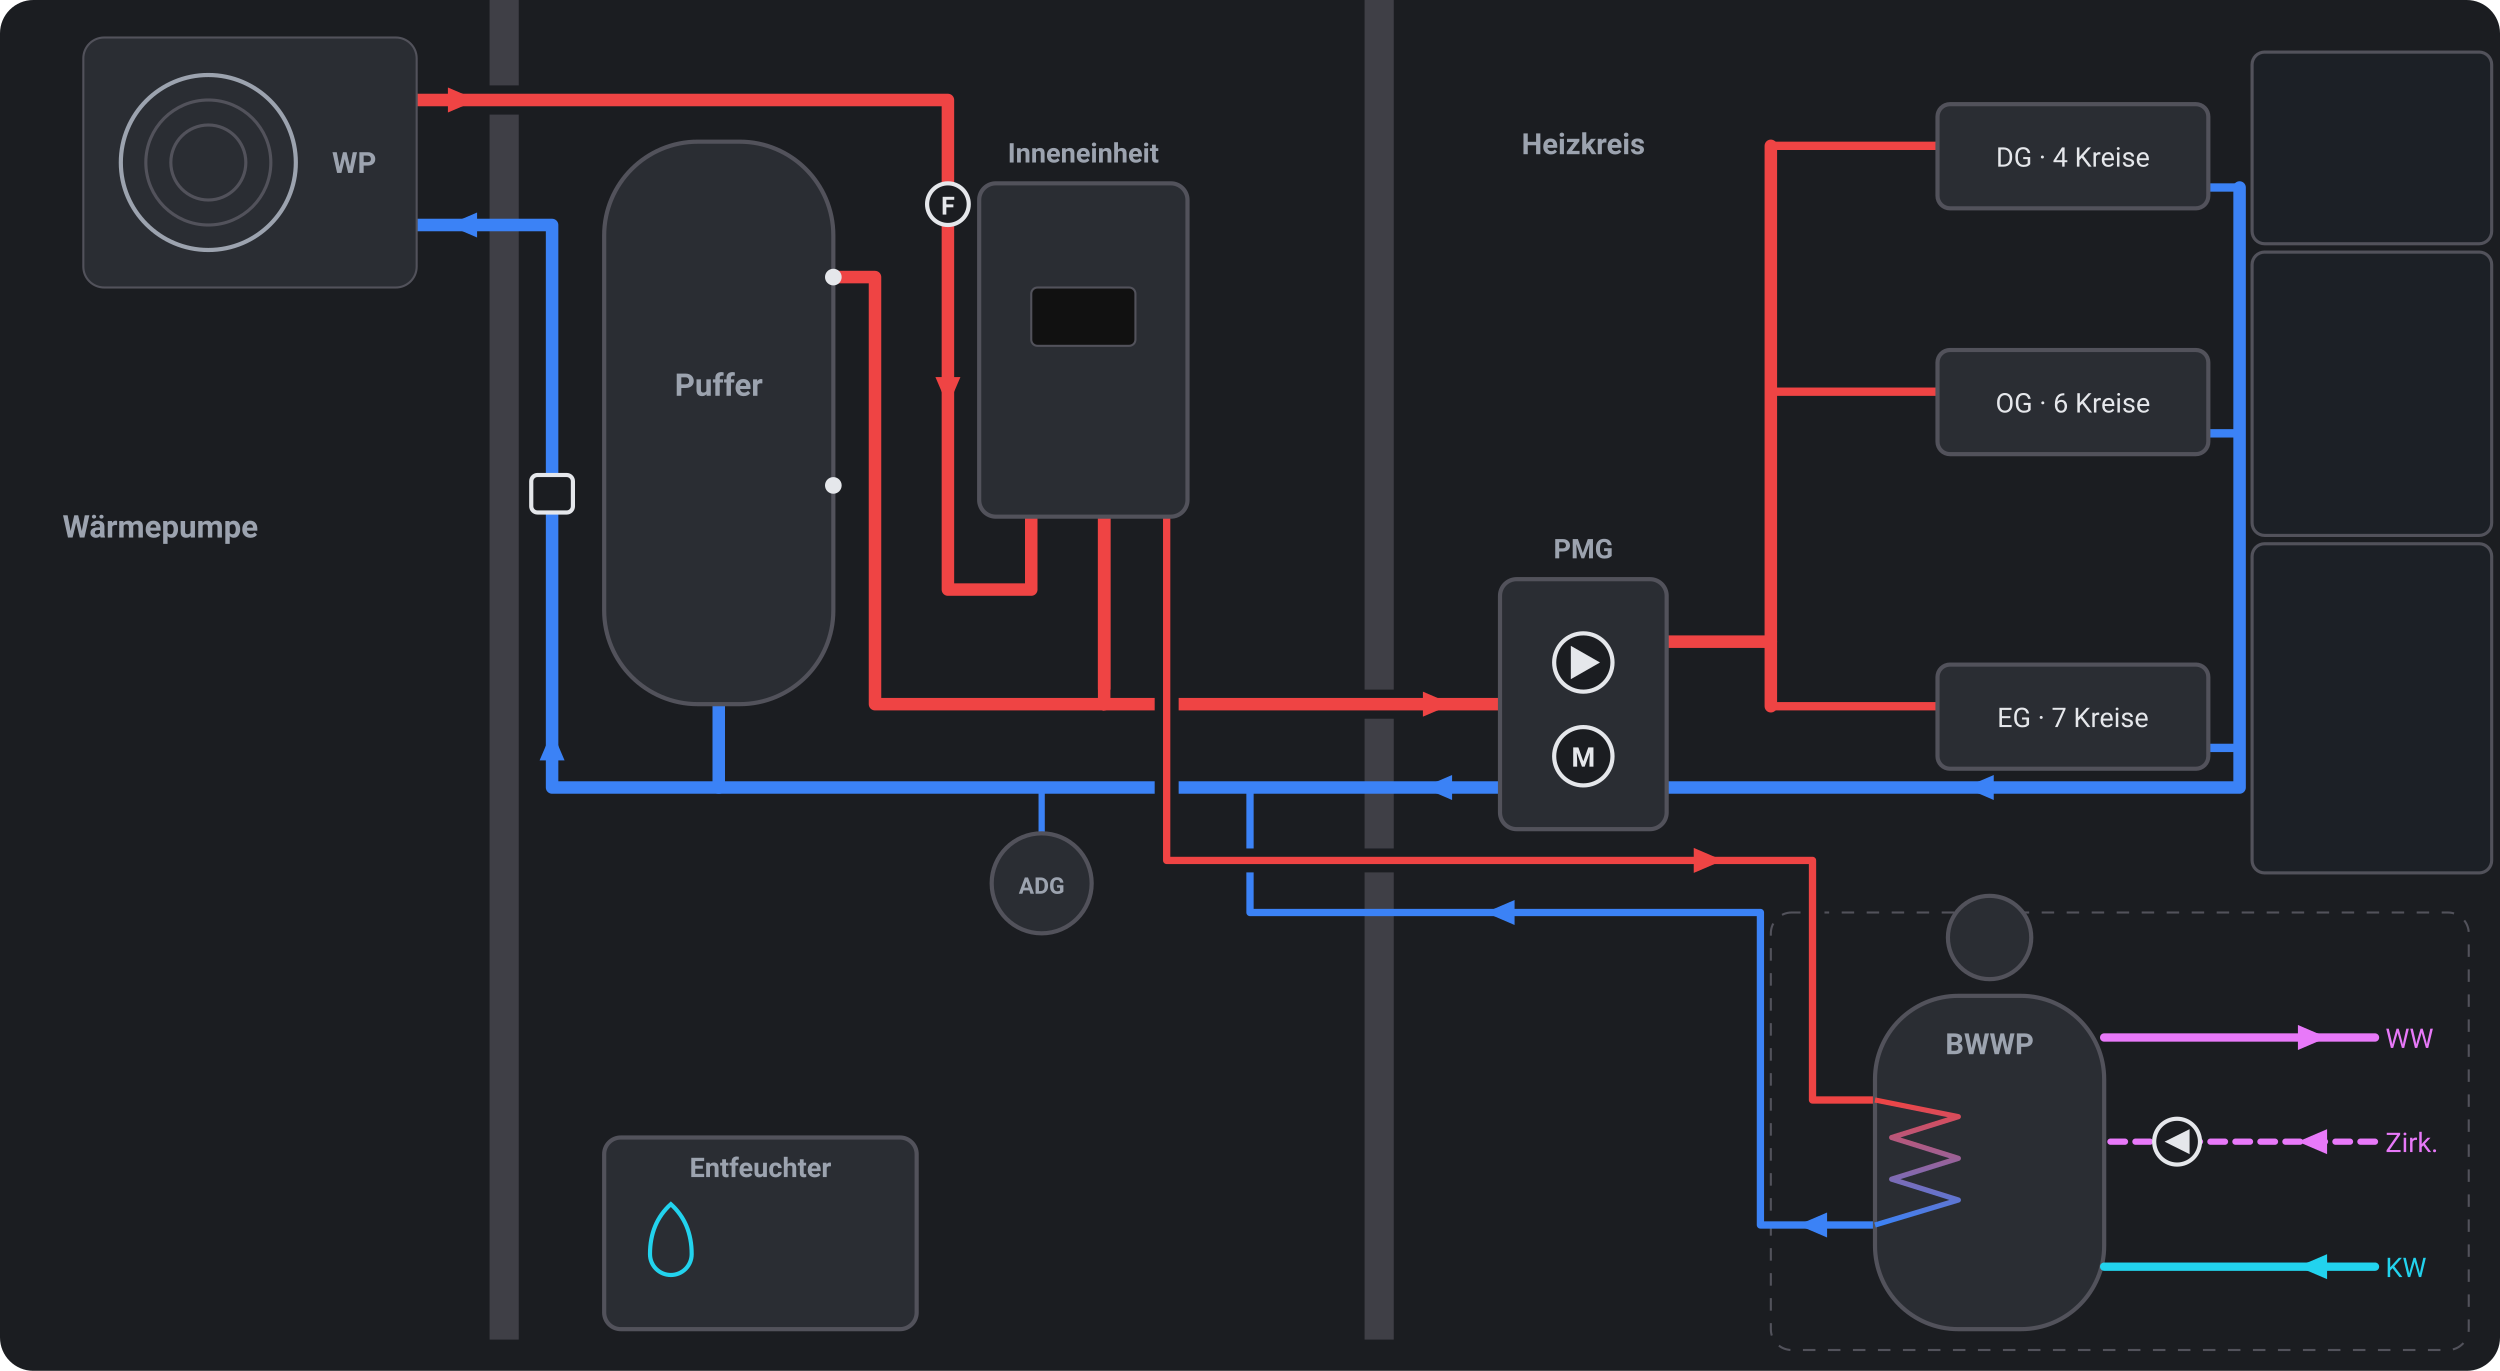
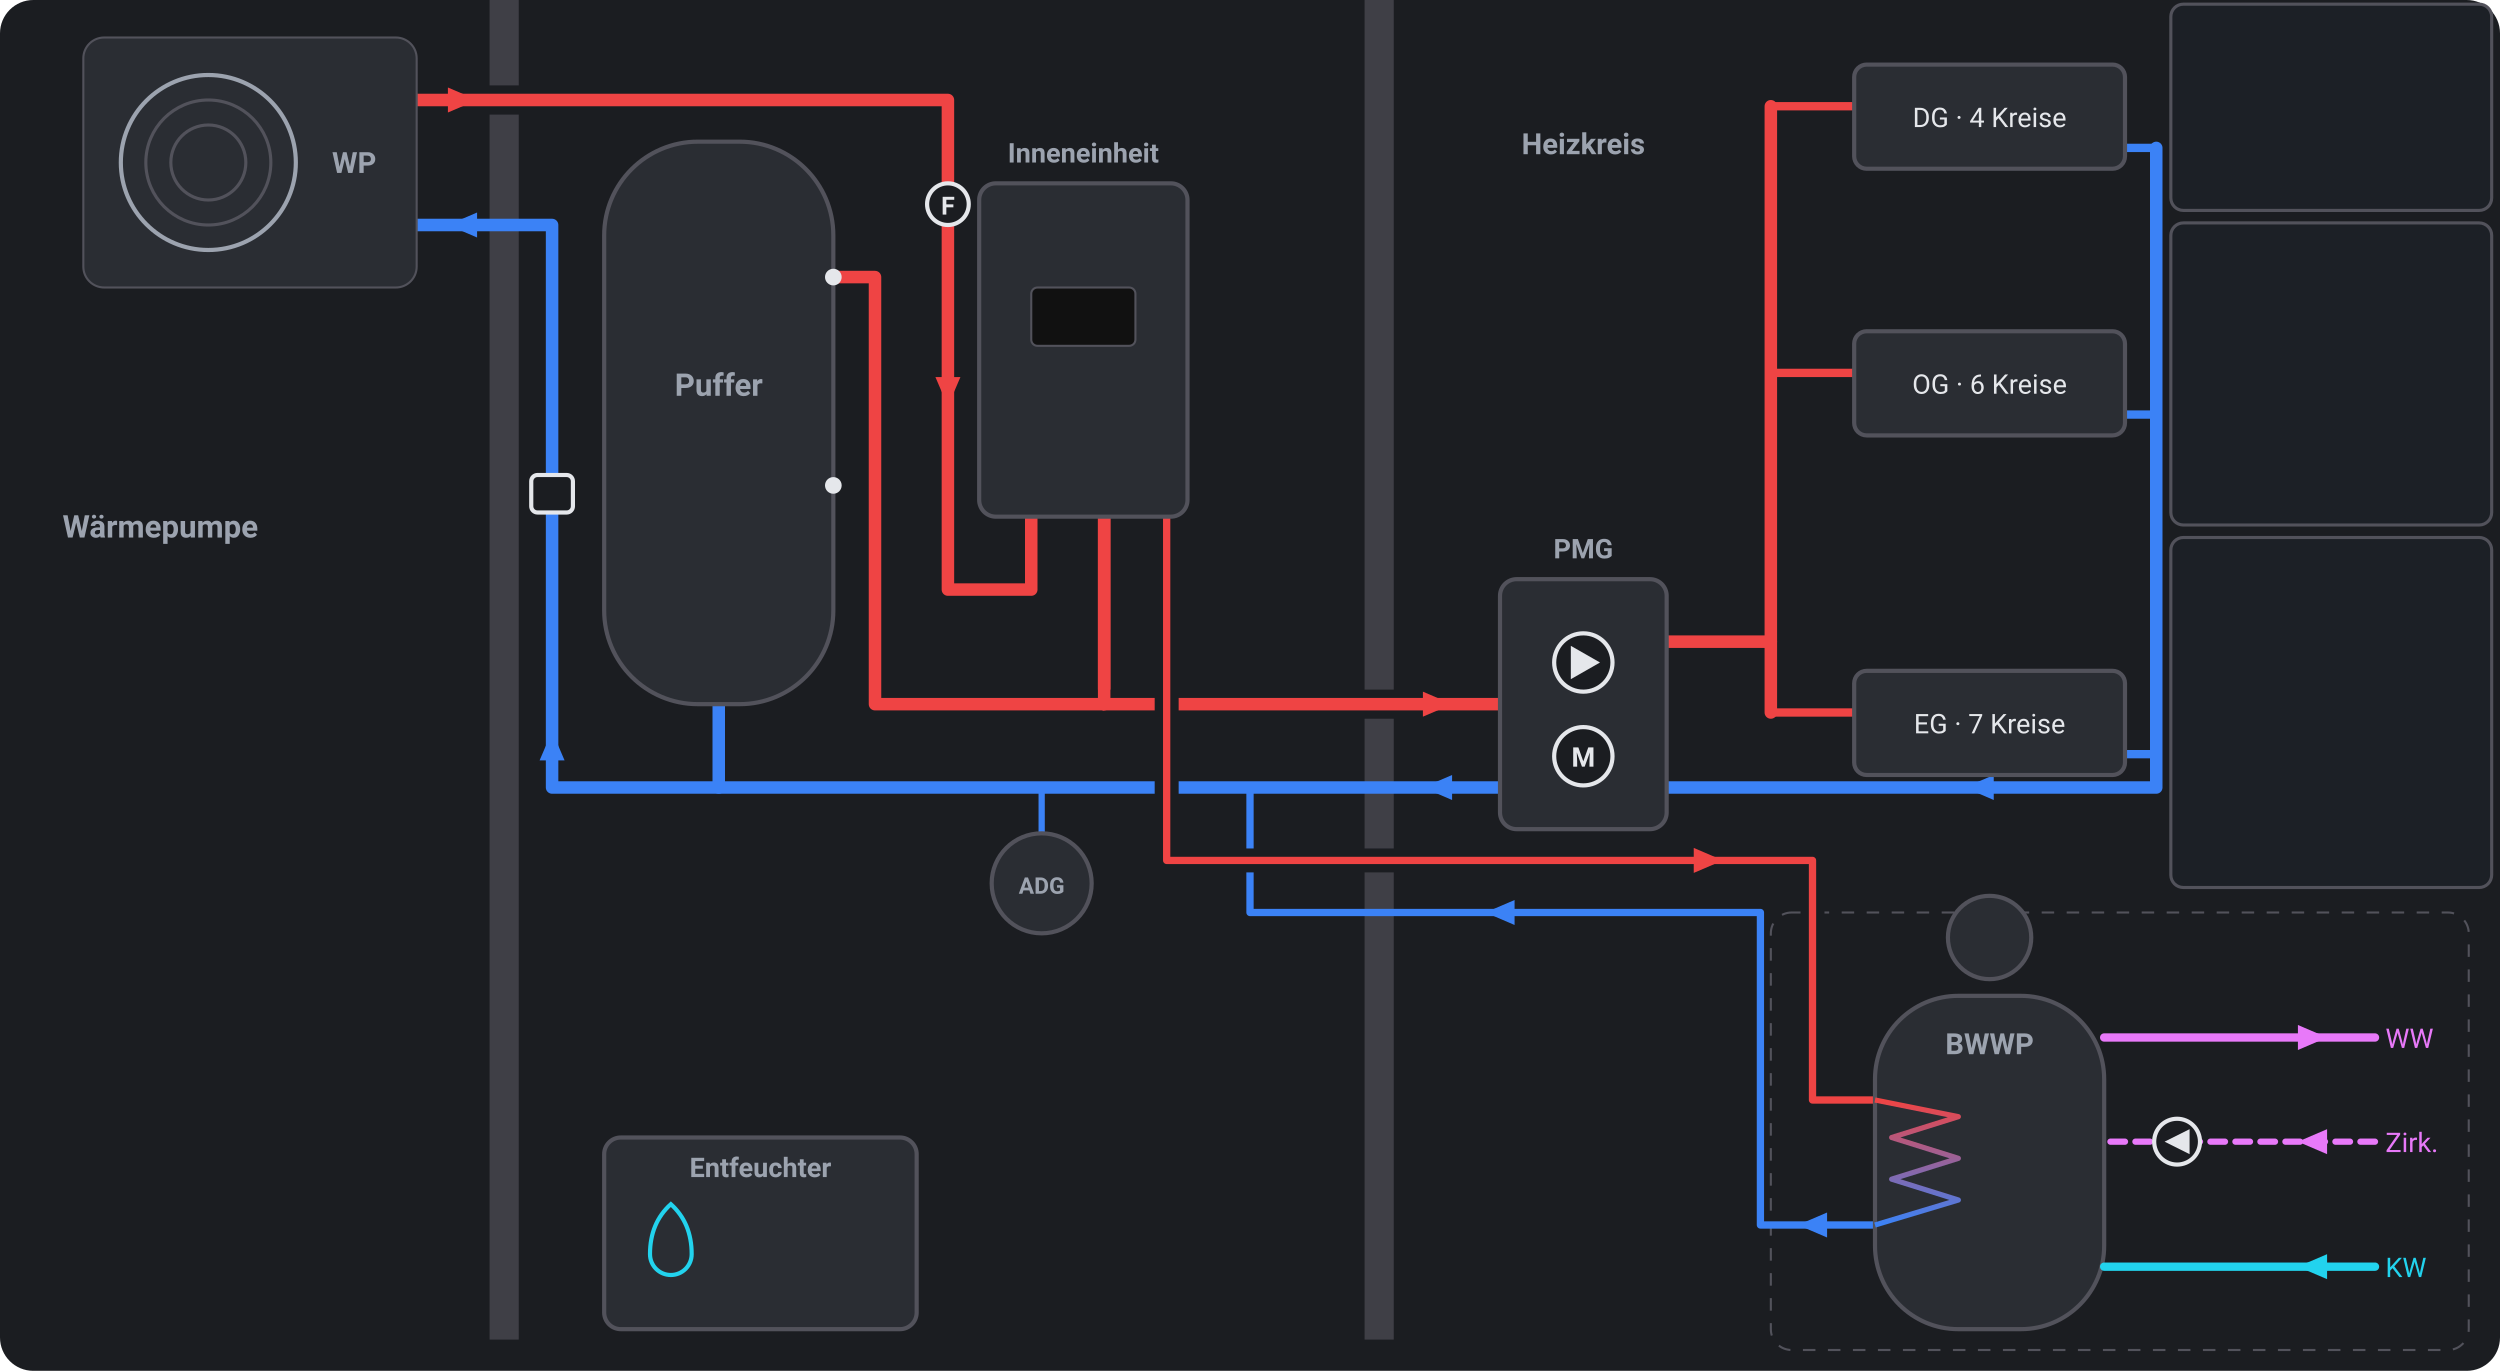
<svg xmlns="http://www.w3.org/2000/svg" viewBox="0 62 1200 658" width="1200" height="658">
  <rect y="62" width="1200" height="658" rx="16" fill="#1b1d21" />
  <rect x="235" y="62" width="14" height="643" fill="#3f3f46" />
  <rect x="655" y="62" width="14" height="643" fill="#3f3f46" />
  <rect x="850" y="500" width="335" height="210" rx="10" fill="none" stroke="#52525b" stroke-dasharray="6 6" />
  <path d="M720,440 H265 V170 H200" fill="none" stroke="#3b82f6" stroke-width="6" stroke-linejoin="round" stroke-linecap="round" />
  <path d="M345,400 V440" fill="none" stroke="#3b82f6" stroke-width="6" stroke-linejoin="round" stroke-linecap="round" />
  <path d="M900,650 H845 V500 H600 V440" fill="none" stroke="#3b82f6" stroke-width="3.5" stroke-linejoin="round" stroke-linecap="round" />
-   <path d="M1075,152 V440 H800" fill="none" stroke="#3b82f6" stroke-width="6" stroke-linejoin="round" stroke-linecap="round" />
-   <path d="M1060,152 H1075" fill="none" stroke="#3b82f6" stroke-width="4" stroke-linejoin="round" stroke-linecap="round" />
-   <path d="M1060,270 H1075" fill="none" stroke="#3b82f6" stroke-width="4" stroke-linejoin="round" stroke-linecap="round" />
-   <path d="M1060,421 H1075" fill="none" stroke="#3b82f6" stroke-width="4" stroke-linejoin="round" stroke-linecap="round" />
+   <path d="M1035,133 V440 H800" fill="none" stroke="#3b82f6" stroke-width="6" stroke-linejoin="round" stroke-linecap="round" />
+   <path d="M1020,133 H1035" fill="none" stroke="#3b82f6" stroke-width="4" stroke-linejoin="round" stroke-linecap="round" />
+   <path d="M1020,261 H1035" fill="none" stroke="#3b82f6" stroke-width="4" stroke-linejoin="round" stroke-linecap="round" />
+   <path d="M1020,424 H1035" fill="none" stroke="#3b82f6" stroke-width="4" stroke-linejoin="round" stroke-linecap="round" />
  <path d="M500,440 V462" fill="none" stroke="#3b82f6" stroke-width="3" stroke-linejoin="round" stroke-linecap="round" />
  <path d="M200,110 H455 V345 H495 V310" fill="none" stroke="#1b1d21" stroke-width="14" stroke-linejoin="round" />
  <path d="M200,110 H455 V345 H495 V310" fill="none" stroke="#ef4444" stroke-width="6" stroke-linejoin="round" stroke-linecap="round" />
  <path d="M530,310 V400" fill="none" stroke="#1b1d21" stroke-width="14" stroke-linejoin="round" />
  <path d="M530,310 V400" fill="none" stroke="#ef4444" stroke-width="6" stroke-linejoin="round" stroke-linecap="round" />
  <path d="M530,400 H420 V195 H400" fill="none" stroke="#1b1d21" stroke-width="14" stroke-linejoin="round" />
  <path d="M530,400 H420 V195 H400" fill="none" stroke="#ef4444" stroke-width="6" stroke-linejoin="round" stroke-linecap="round" />
  <path d="M530,400 H720" fill="none" stroke="#1b1d21" stroke-width="14" stroke-linejoin="round" />
  <path d="M530,400 H720" fill="none" stroke="#ef4444" stroke-width="6" stroke-linejoin="round" stroke-linecap="round" />
  <path d="M530,310 V400" fill="none" stroke="#ef4444" stroke-width="6" stroke-linejoin="round" stroke-linecap="round" />
  <path d="M560,310 V475 H870 V590 H900" fill="none" stroke="#1b1d21" stroke-width="11.5" stroke-linejoin="round" />
  <path d="M560,310 V475 H870 V590 H900" fill="none" stroke="#ef4444" stroke-width="3.5" stroke-linejoin="round" stroke-linecap="round" />
  <path d="M800,370 H850" fill="none" stroke="#ef4444" stroke-width="6" stroke-linejoin="round" stroke-linecap="round" />
-   <path d="M850,132 V401" fill="none" stroke="#ef4444" stroke-width="6" stroke-linejoin="round" stroke-linecap="round" />
-   <path d="M850,132 H930" fill="none" stroke="#ef4444" stroke-width="4" stroke-linejoin="round" stroke-linecap="round" />
-   <path d="M850,250 H930" fill="none" stroke="#ef4444" stroke-width="4" stroke-linejoin="round" stroke-linecap="round" />
-   <path d="M850,401 H930" fill="none" stroke="#ef4444" stroke-width="4" stroke-linejoin="round" stroke-linecap="round" />
+   <path d="M850,113 V404" fill="none" stroke="#ef4444" stroke-width="6" stroke-linejoin="round" stroke-linecap="round" />
+   <path d="M850,113 H890" fill="none" stroke="#ef4444" stroke-width="4" stroke-linejoin="round" stroke-linecap="round" />
+   <path d="M850,241 H890" fill="none" stroke="#ef4444" stroke-width="4" stroke-linejoin="round" stroke-linecap="round" />
+   <path d="M850,404 H890" fill="none" stroke="#ef4444" stroke-width="4" stroke-linejoin="round" stroke-linecap="round" />
  <polygon points="215,104 229,110 215,116" fill="#ef4444" />
  <polygon points="229,164 215,170 229,176" fill="#3b82f6" />
  <polygon points="259,427 265,413 271,427" fill="#3b82f6" />
  <polygon points="683,394 697,400 683,406" fill="#ef4444" />
  <polygon points="813,469 827,475 813,481" fill="#ef4444" />
  <polygon points="697,434 683,440 697,446" fill="#3b82f6" />
  <polygon points="957,434 943,440 957,446" fill="#3b82f6" />
  <polygon points="877,644 863,650 877,656" fill="#3b82f6" />
  <polygon points="727,494 713,500 727,506" fill="#3b82f6" />
  <polygon points="449,243 455,257 461,243" fill="#ef4444" />
  <rect x="40" y="80" width="160" height="120" rx="10" fill="#2a2d33" stroke="#52525b" />
  <circle cx="100" cy="140" r="42" fill="none" stroke="#9ca3af" stroke-width="2" />
  <circle cx="100" cy="140" r="30" fill="none" stroke="#52525b" stroke-width="1.5" />
  <circle cx="100" cy="140" r="18" fill="none" stroke="#52525b" stroke-width="1.5" />
  <text x="170" y="145" font-size="14" fill="#9ca3af" text-anchor="middle" font-weight="600" font-family="-apple-system,Segoe UI,Roboto,sans-serif">WP</text>
  <circle cx="455" cy="160" r="10" fill="#1b1d21" stroke="#e5e7eb" stroke-width="2" />
  <text x="455" y="165" font-size="12" fill="#e5e7eb" text-anchor="middle" font-weight="600" font-family="-apple-system,Segoe UI,Roboto,sans-serif">F</text>
  <rect x="255" y="290" width="20" height="18" rx="3" fill="#1b1d21" stroke="#e5e7eb" stroke-width="2" />
  <rect x="290" y="130" width="110" height="270" rx="45" fill="#2a2d33" stroke="#52525b" stroke-width="2" />
  <text x="345" y="252" font-size="15" fill="#9ca3af" text-anchor="middle" font-weight="600" font-family="-apple-system,Segoe UI,Roboto,sans-serif">Puffer</text>
  <circle cx="400" cy="195" r="4" fill="#e5e7eb" />
  <circle cx="400" cy="295" r="4" fill="#e5e7eb" />
  <rect x="470" y="150" width="100" height="160" rx="8" fill="#2a2d33" stroke="#52525b" stroke-width="2" />
  <rect x="495" y="200" width="50" height="28" rx="3" fill="#111" stroke="#52525b" />
  <text x="520" y="140" font-size="13" fill="#9ca3af" text-anchor="middle" font-weight="600" font-family="-apple-system,Segoe UI,Roboto,sans-serif">Inneneinheit</text>
  <circle cx="500" cy="486" r="24" fill="#2a2d33" stroke="#52525b" stroke-width="2" />
  <text x="500" y="491" font-size="11" fill="#9ca3af" text-anchor="middle" font-weight="600" font-family="-apple-system,Segoe UI,Roboto,sans-serif">ADG</text>
  <rect x="720" y="340" width="80" height="120" rx="8" fill="#2a2d33" stroke="#52525b" stroke-width="2" />
  <circle cx="760" cy="380" r="14" fill="#1b1d21" stroke="#e5e7eb" stroke-width="2" />
  <polygon points="754,372 754,388 768,380" fill="#e5e7eb" />
  <circle cx="760" cy="425" r="14" fill="#1b1d21" stroke="#e5e7eb" stroke-width="2" />
  <text x="760" y="430" font-size="13" fill="#e5e7eb" text-anchor="middle" font-weight="600" font-family="-apple-system,Segoe UI,Roboto,sans-serif">M</text>
  <text x="760" y="330" font-size="13" fill="#9ca3af" text-anchor="middle" font-weight="600" font-family="-apple-system,Segoe UI,Roboto,sans-serif">PMG</text>
-   <rect x="930" y="112" width="130" height="50" rx="6" fill="#2a2d33" stroke="#52525b" stroke-width="2" />
-   <text x="995" y="142" font-size="13" fill="#e5e7eb" text-anchor="middle" font-weight="normal" font-family="-apple-system,Segoe UI,Roboto,sans-serif">DG · 4 Kreise</text>
-   <rect x="930" y="230" width="130" height="50" rx="6" fill="#2a2d33" stroke="#52525b" stroke-width="2" />
-   <text x="995" y="260" font-size="13" fill="#e5e7eb" text-anchor="middle" font-weight="normal" font-family="-apple-system,Segoe UI,Roboto,sans-serif">OG · 6 Kreise</text>
-   <rect x="930" y="381" width="130" height="50" rx="6" fill="#2a2d33" stroke="#52525b" stroke-width="2" />
-   <text x="995" y="411" font-size="13" fill="#e5e7eb" text-anchor="middle" font-weight="normal" font-family="-apple-system,Segoe UI,Roboto,sans-serif">EG · 7 Kreise</text>
+   <rect x="890" y="93" width="130" height="50" rx="6" fill="#2a2d33" stroke="#52525b" stroke-width="2" />
+   <text x="955" y="123" font-size="13" fill="#e5e7eb" text-anchor="middle" font-weight="normal" font-family="-apple-system,Segoe UI,Roboto,sans-serif">DG · 4 Kreise</text>
+   <rect x="890" y="221" width="130" height="50" rx="6" fill="#2a2d33" stroke="#52525b" stroke-width="2" />
+   <text x="955" y="251" font-size="13" fill="#e5e7eb" text-anchor="middle" font-weight="normal" font-family="-apple-system,Segoe UI,Roboto,sans-serif">OG · 6 Kreise</text>
+   <rect x="890" y="384" width="130" height="50" rx="6" fill="#2a2d33" stroke="#52525b" stroke-width="2" />
+   <text x="955" y="414" font-size="13" fill="#e5e7eb" text-anchor="middle" font-weight="normal" font-family="-apple-system,Segoe UI,Roboto,sans-serif">EG · 7 Kreise</text>
  <rect x="900" y="540" width="110" height="160" rx="40" fill="#2a2d33" stroke="#52525b" stroke-width="2" />
  <text x="955" y="568" font-size="14" fill="#9ca3af" text-anchor="middle" font-weight="600" font-family="-apple-system,Segoe UI,Roboto,sans-serif">BWWP</text>
  <circle cx="955" cy="512" r="20" fill="#2a2d33" stroke="#52525b" stroke-width="2" />
  <defs>
    <linearGradient id="wendel" gradientUnits="userSpaceOnUse" x1="0" y1="590" x2="0" y2="650">
      <stop offset="0" stop-color="#ef4444" />
      <stop offset="1" stop-color="#3b82f6" />
    </linearGradient>
  </defs>
  <polyline points="900,590 940,598 908,608 940,618 908,628 940,638 900,650" fill="none" stroke="url(#wendel)" stroke-width="2.5" stroke-linejoin="round" />
  <path d="M1010,560 H1140" fill="none" stroke="#e879f9" stroke-width="4" stroke-linejoin="round" stroke-linecap="round" />
  <path d="M1140,610 H1010" fill="none" stroke="#e879f9" stroke-width="3" stroke-linejoin="round" stroke-linecap="round" stroke-dasharray="7 5" />
  <path d="M1140,670 H1010" fill="none" stroke="#22d3ee" stroke-width="4" stroke-linejoin="round" stroke-linecap="round" />
  <polygon points="1103,554 1117,560 1103,566" fill="#e879f9" />
  <polygon points="1117,604 1103,610 1117,616" fill="#e879f9" />
  <polygon points="1117,664 1103,670 1117,676" fill="#22d3ee" />
  <text x="1145" y="565" font-size="13" fill="#e879f9" text-anchor="start" font-weight="normal" font-family="-apple-system,Segoe UI,Roboto,sans-serif">WW</text>
  <text x="1145" y="615" font-size="13" fill="#e879f9" text-anchor="start" font-weight="normal" font-family="-apple-system,Segoe UI,Roboto,sans-serif">Zirk.</text>
  <circle cx="1045" cy="610" r="11" fill="#1b1d21" stroke="#e5e7eb" stroke-width="2" />
  <polygon points="1051,604 1051,616 1039,610" fill="#e5e7eb" />
  <text x="1145" y="675" font-size="13" fill="#22d3ee" text-anchor="start" font-weight="normal" font-family="-apple-system,Segoe UI,Roboto,sans-serif">KW</text>
  <rect x="290" y="608" width="150" height="92" rx="8" fill="#2a2d33" stroke="#52525b" stroke-width="2" />
  <text x="365" y="627" font-size="13" fill="#9ca3af" text-anchor="middle" font-weight="600" font-family="-apple-system,Segoe UI,Roboto,sans-serif">Entfeuchter</text>
  <path d="M312,664 q0,-15 10,-24 q10,9 10,24 a10,10 0 0 1 -20,0 z" fill="none" stroke="#22d3ee" stroke-width="2" />
  <text x="30" y="320" font-size="15" fill="#9ca3af" text-anchor="start" font-weight="600" font-family="-apple-system,Segoe UI,Roboto,sans-serif">Wärmepumpe</text>
  <text x="760" y="136" font-size="14" fill="#9ca3af" text-anchor="middle" font-weight="600" font-family="-apple-system,Segoe UI,Roboto,sans-serif">Heizkreis</text>
-   <rect x="1081" y="87" width="115" height="92" rx="6" fill="#1c2026" stroke="#52525b" stroke-width="1.5" />
-   <rect x="1081" y="183" width="115" height="136" rx="6" fill="#1c2026" stroke="#52525b" stroke-width="1.5" />
-   <rect x="1081" y="323" width="115" height="158" rx="6" fill="#1c2026" stroke="#52525b" stroke-width="1.5" />
+   <rect x="1042" y="64" width="154" height="99" rx="6" fill="#1c2026" stroke="#52525b" stroke-width="1.5" />
+   <rect x="1042" y="169" width="154" height="145" rx="6" fill="#1c2026" stroke="#52525b" stroke-width="1.5" />
+   <rect x="1042" y="320" width="154" height="168" rx="6" fill="#1c2026" stroke="#52525b" stroke-width="1.5" />
</svg>
